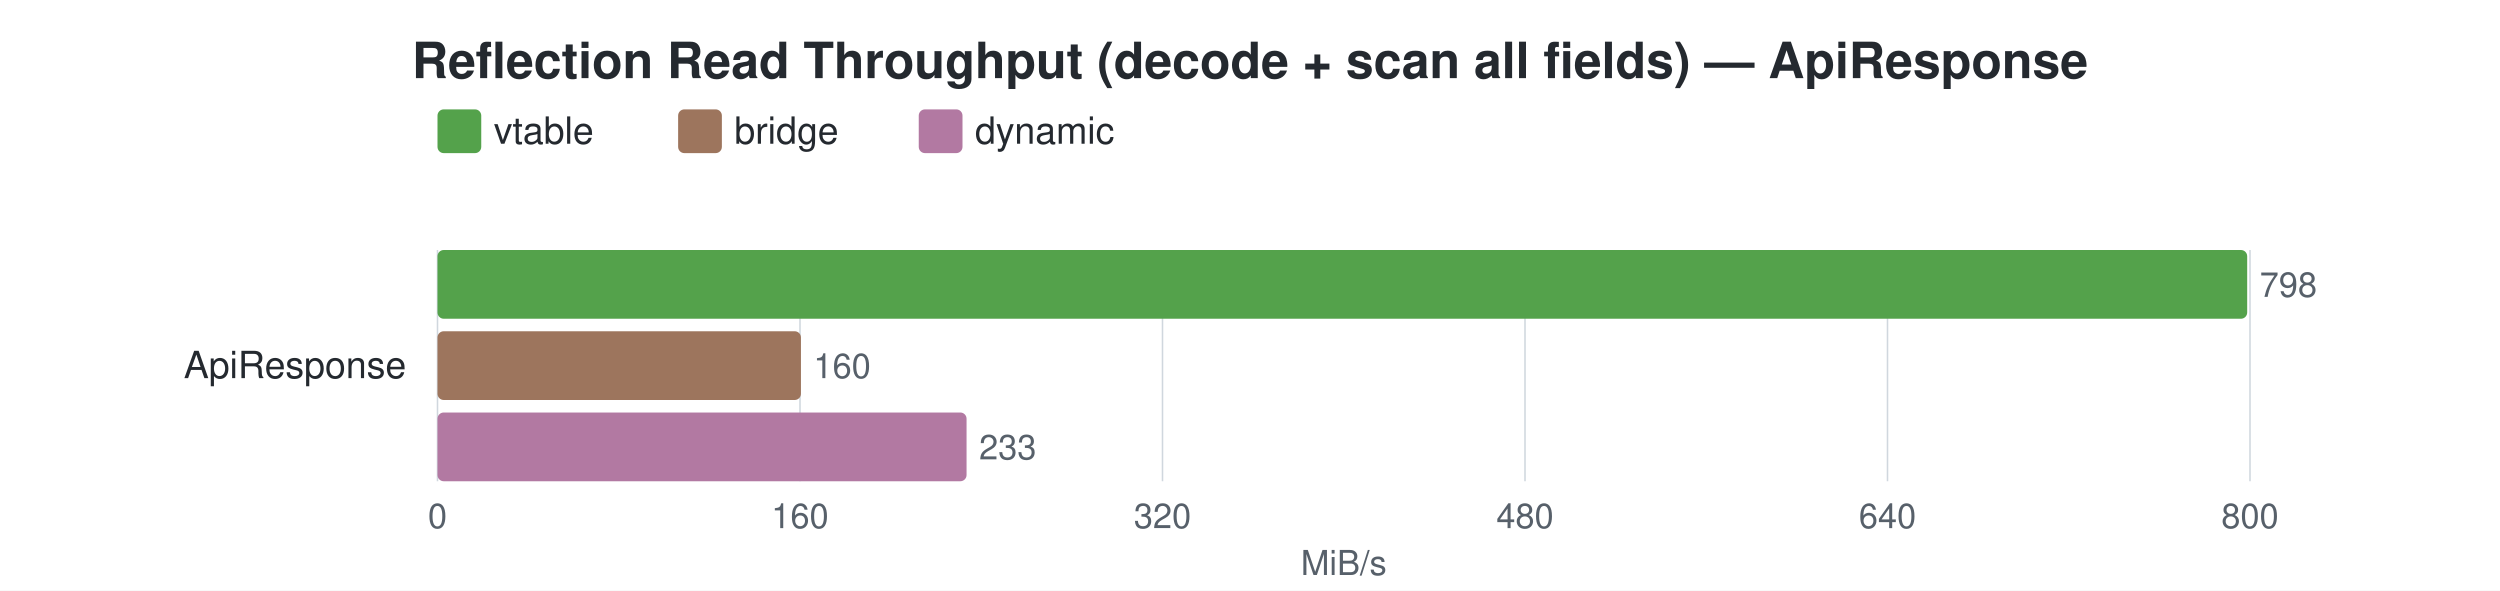
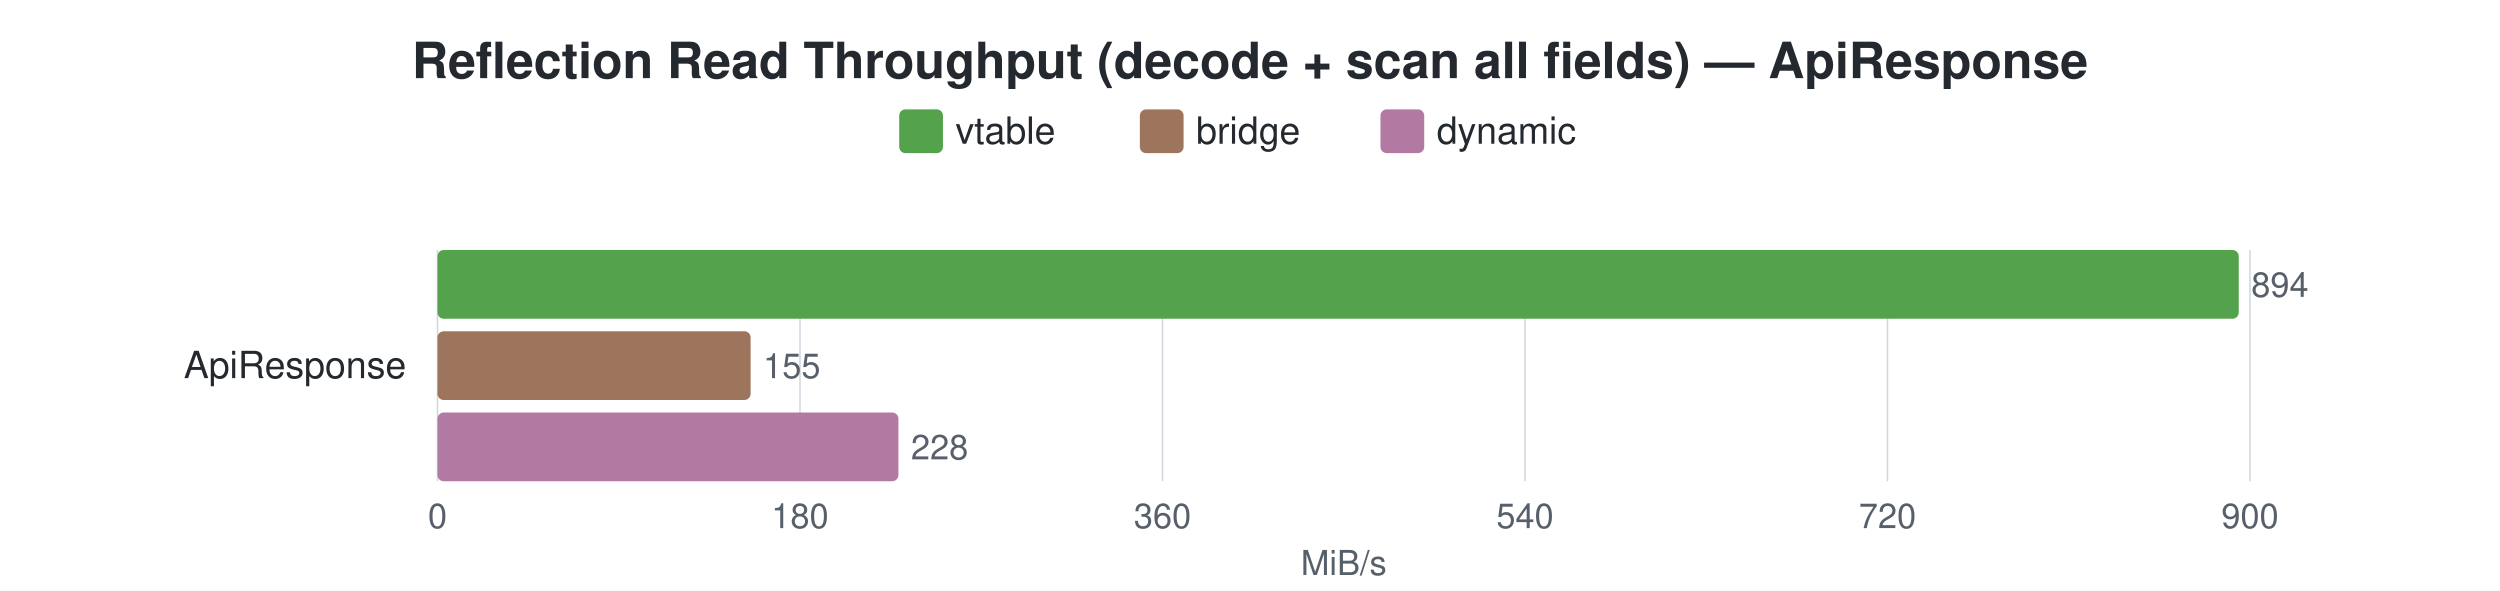
<svg xmlns="http://www.w3.org/2000/svg" width="800" height="189" viewBox="0 0 800 189">
  <style>
    text { font-family: -apple-system, BlinkMacSystemFont, "Segoe UI", Helvetica, Arial, sans-serif; }
    .title { font-size: 16px; font-weight: 600; fill: #24292f; }
    .label { font-size: 12px; fill: #24292f; }
    .value { font-size: 11px; fill: #57606a; }
    .axis-label { font-size: 11px; fill: #57606a; }
    .legend-text { font-size: 12px; fill: #24292f; }
    .grid { stroke: #d0d7de; stroke-width: 0.5; }
  </style>
  <rect width="100%" height="100%" fill="white" />
  <text x="400.0" y="25" text-anchor="middle" class="title">Reflection Read Throughput (decode + scan all fields) — ApiResponse</text>
-   <rect x="140" y="35" width="14" height="14" rx="2" fill="#54A24B" />
-   <text x="158" y="46" class="legend-text">vtable</text>
-   <rect x="217.0" y="35" width="14" height="14" rx="2" fill="#9D755D" />
-   <text x="235.0" y="46" class="legend-text">bridge</text>
-   <rect x="294.0" y="35" width="14" height="14" rx="2" fill="#B279A2" />
-   <text x="312.0" y="46" class="legend-text">dynamic</text>
+   <rect x="287.75" y="35" width="14" height="14" rx="2" fill="#54A24B" />
+   <text x="305.75" y="46" class="legend-text">vtable</text>
+   <rect x="364.75" y="35" width="14" height="14" rx="2" fill="#9D755D" />
+   <text x="382.75" y="46" class="legend-text">bridge</text>
+   <rect x="441.75" y="35" width="14" height="14" rx="2" fill="#B279A2" />
+   <text x="459.75" y="46" class="legend-text">dynamic</text>
  <line x1="140.0" y1="80" x2="140.0" y2="154" class="grid" />
  <text x="140.0" y="169" text-anchor="middle" class="axis-label">0</text>
  <line x1="256.0" y1="80" x2="256.0" y2="154" class="grid" />
-   <text x="256.0" y="169" text-anchor="middle" class="axis-label">160</text>
+   <text x="256.0" y="169" text-anchor="middle" class="axis-label">180</text>
  <line x1="372.0" y1="80" x2="372.0" y2="154" class="grid" />
-   <text x="372.0" y="169" text-anchor="middle" class="axis-label">320</text>
+   <text x="372.0" y="169" text-anchor="middle" class="axis-label">360</text>
  <line x1="488.0" y1="80" x2="488.0" y2="154" class="grid" />
-   <text x="488.0" y="169" text-anchor="middle" class="axis-label">480</text>
+   <text x="488.0" y="169" text-anchor="middle" class="axis-label">540</text>
  <line x1="604.0" y1="80" x2="604.0" y2="154" class="grid" />
-   <text x="604.0" y="169" text-anchor="middle" class="axis-label">640</text>
+   <text x="604.0" y="169" text-anchor="middle" class="axis-label">720</text>
  <line x1="720.0" y1="80" x2="720.0" y2="154" class="grid" />
-   <text x="720.0" y="169" text-anchor="middle" class="axis-label">800</text>
+   <text x="720.0" y="169" text-anchor="middle" class="axis-label">900</text>
  <text x="430.0" y="184" text-anchor="middle" class="axis-label">MiB/s</text>
  <text x="130" y="121.0" text-anchor="end" class="label">ApiResponse</text>
-   <rect x="140" y="80.0" width="579.1" height="22" rx="2" fill="#54A24B" />
-   <text x="723.1" y="95.0" class="value">798</text>
-   <rect x="140" y="106.0" width="116.3" height="22" rx="2" fill="#9D755D" />
-   <text x="260.3" y="121.0" class="value">160</text>
-   <rect x="140" y="132.0" width="169.3" height="22" rx="2" fill="#B279A2" />
-   <text x="313.3" y="147.0" class="value">233</text>
+   <rect x="140" y="80.0" width="576.4" height="22" rx="2" fill="#54A24B" />
+   <text x="720.4" y="95.0" class="value">894</text>
+   <rect x="140" y="106.0" width="100.2" height="22" rx="2" fill="#9D755D" />
+   <text x="244.2" y="121.0" class="value">155</text>
+   <rect x="140" y="132.0" width="147.5" height="22" rx="2" fill="#B279A2" />
+   <text x="291.5" y="147.0" class="value">228</text>
</svg>
